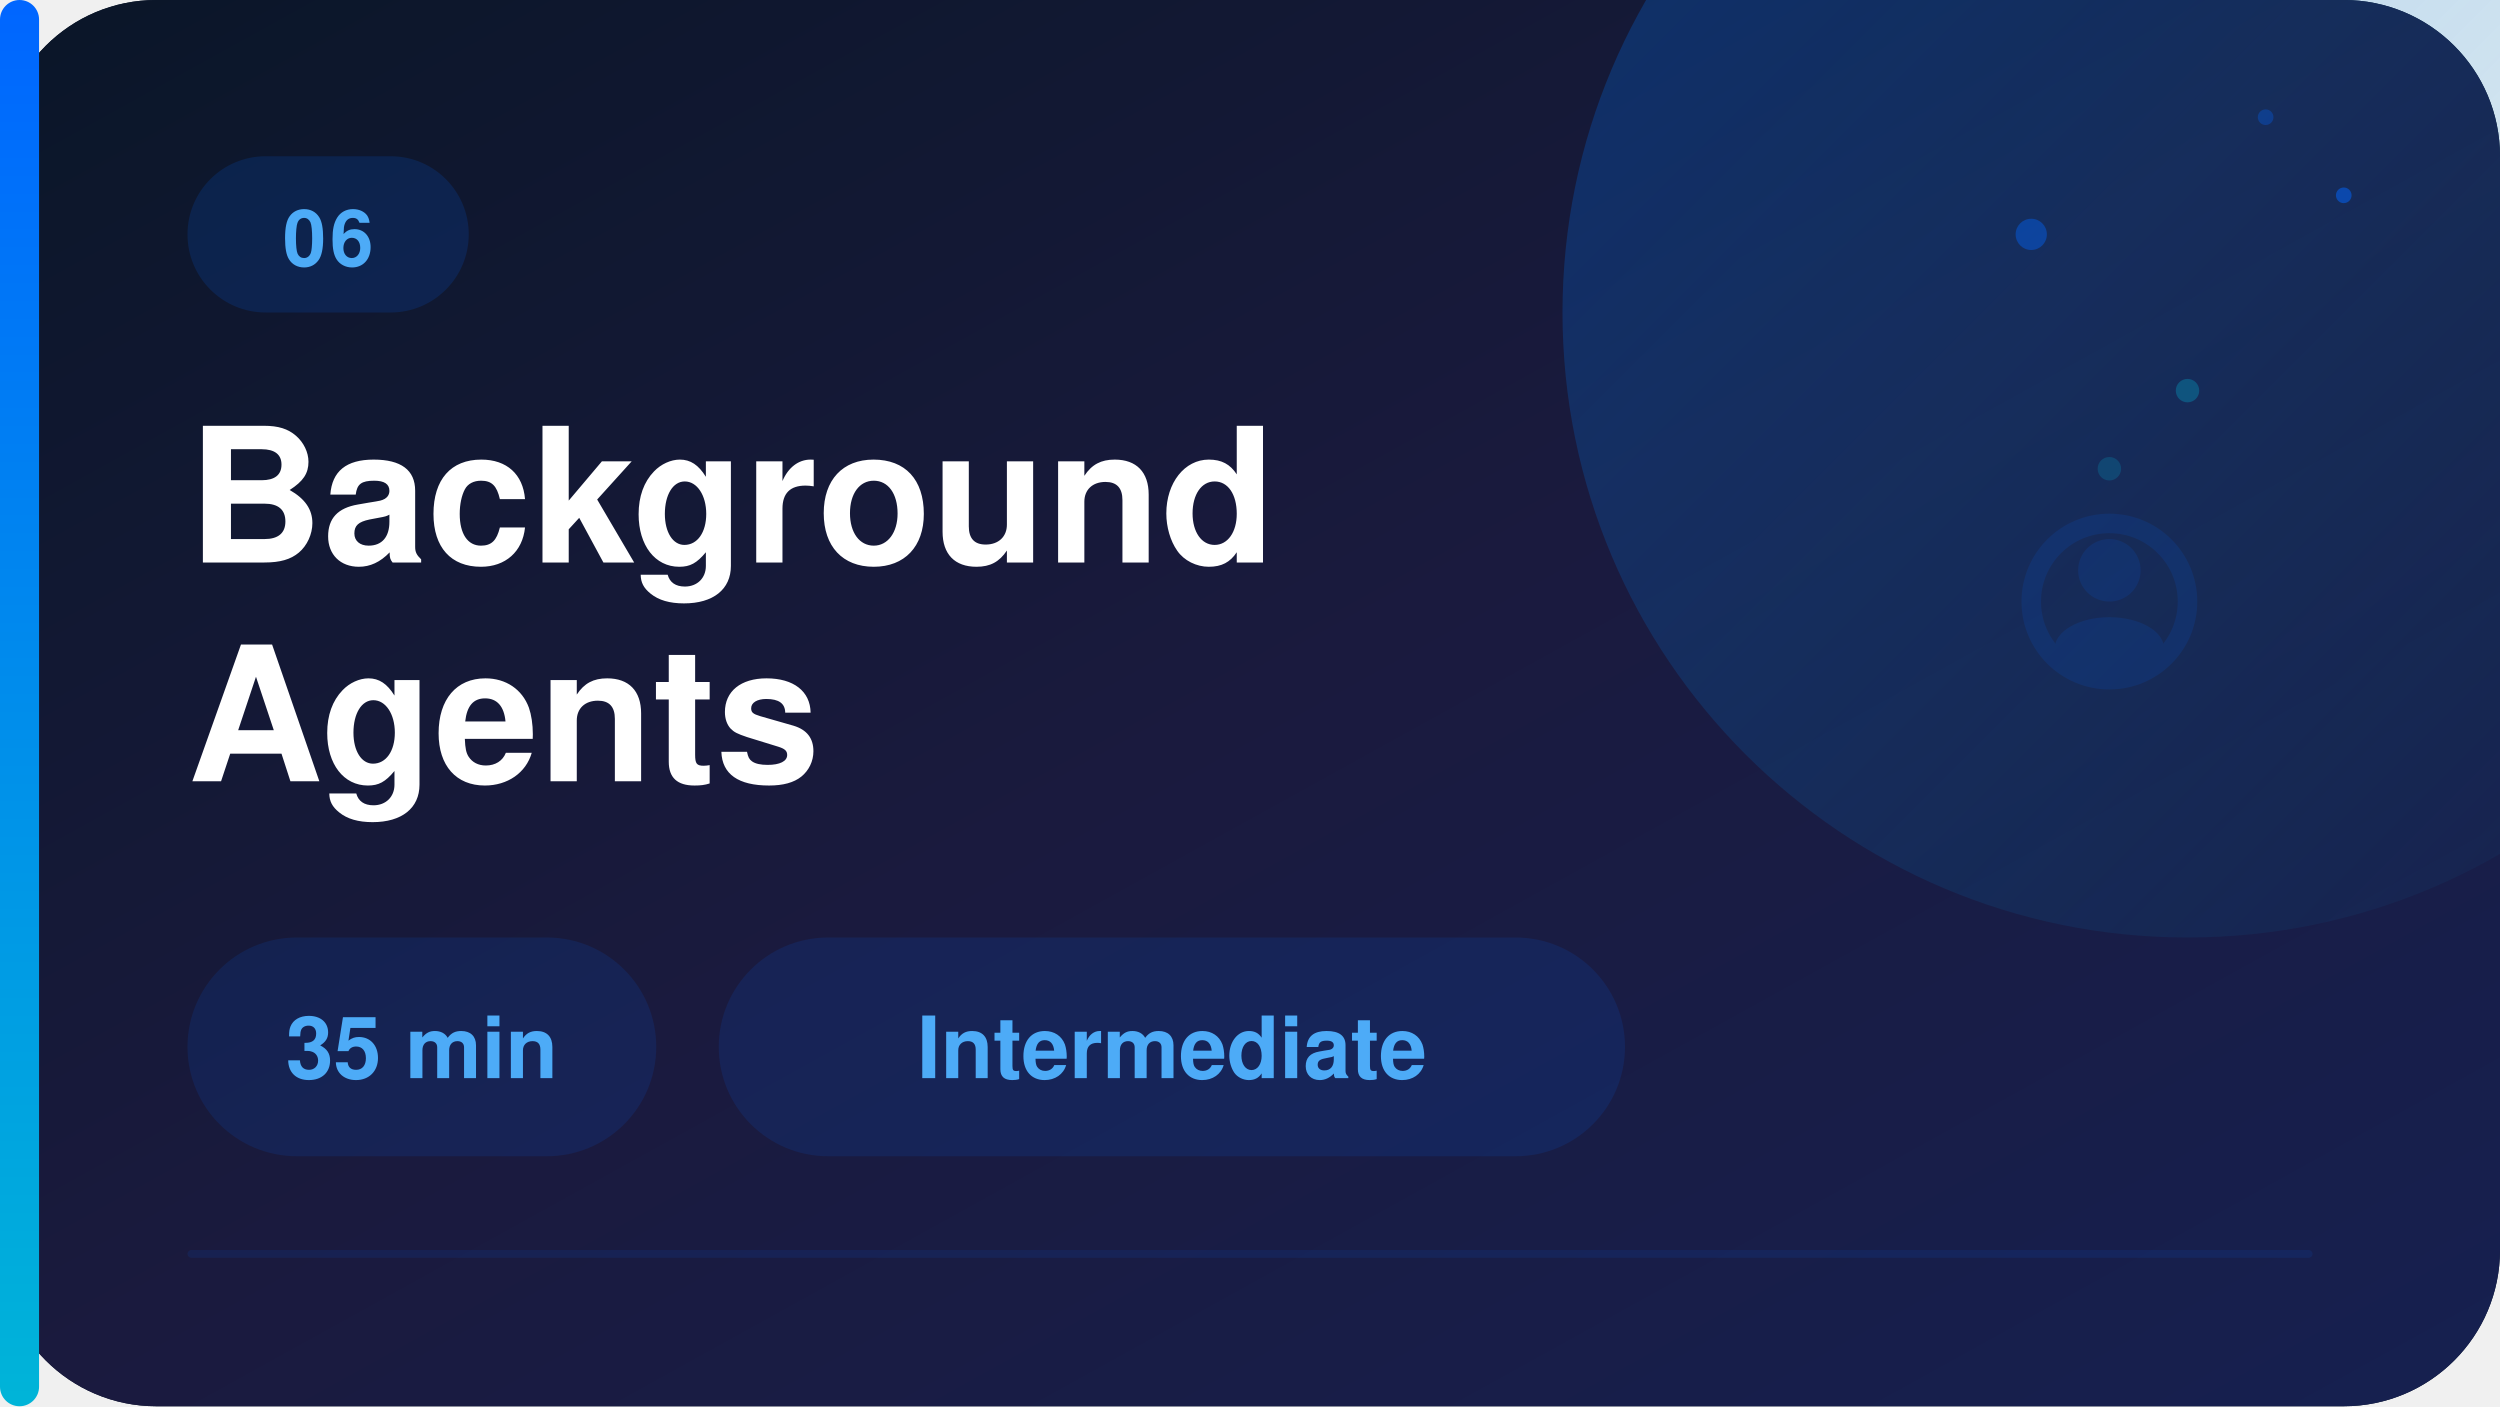
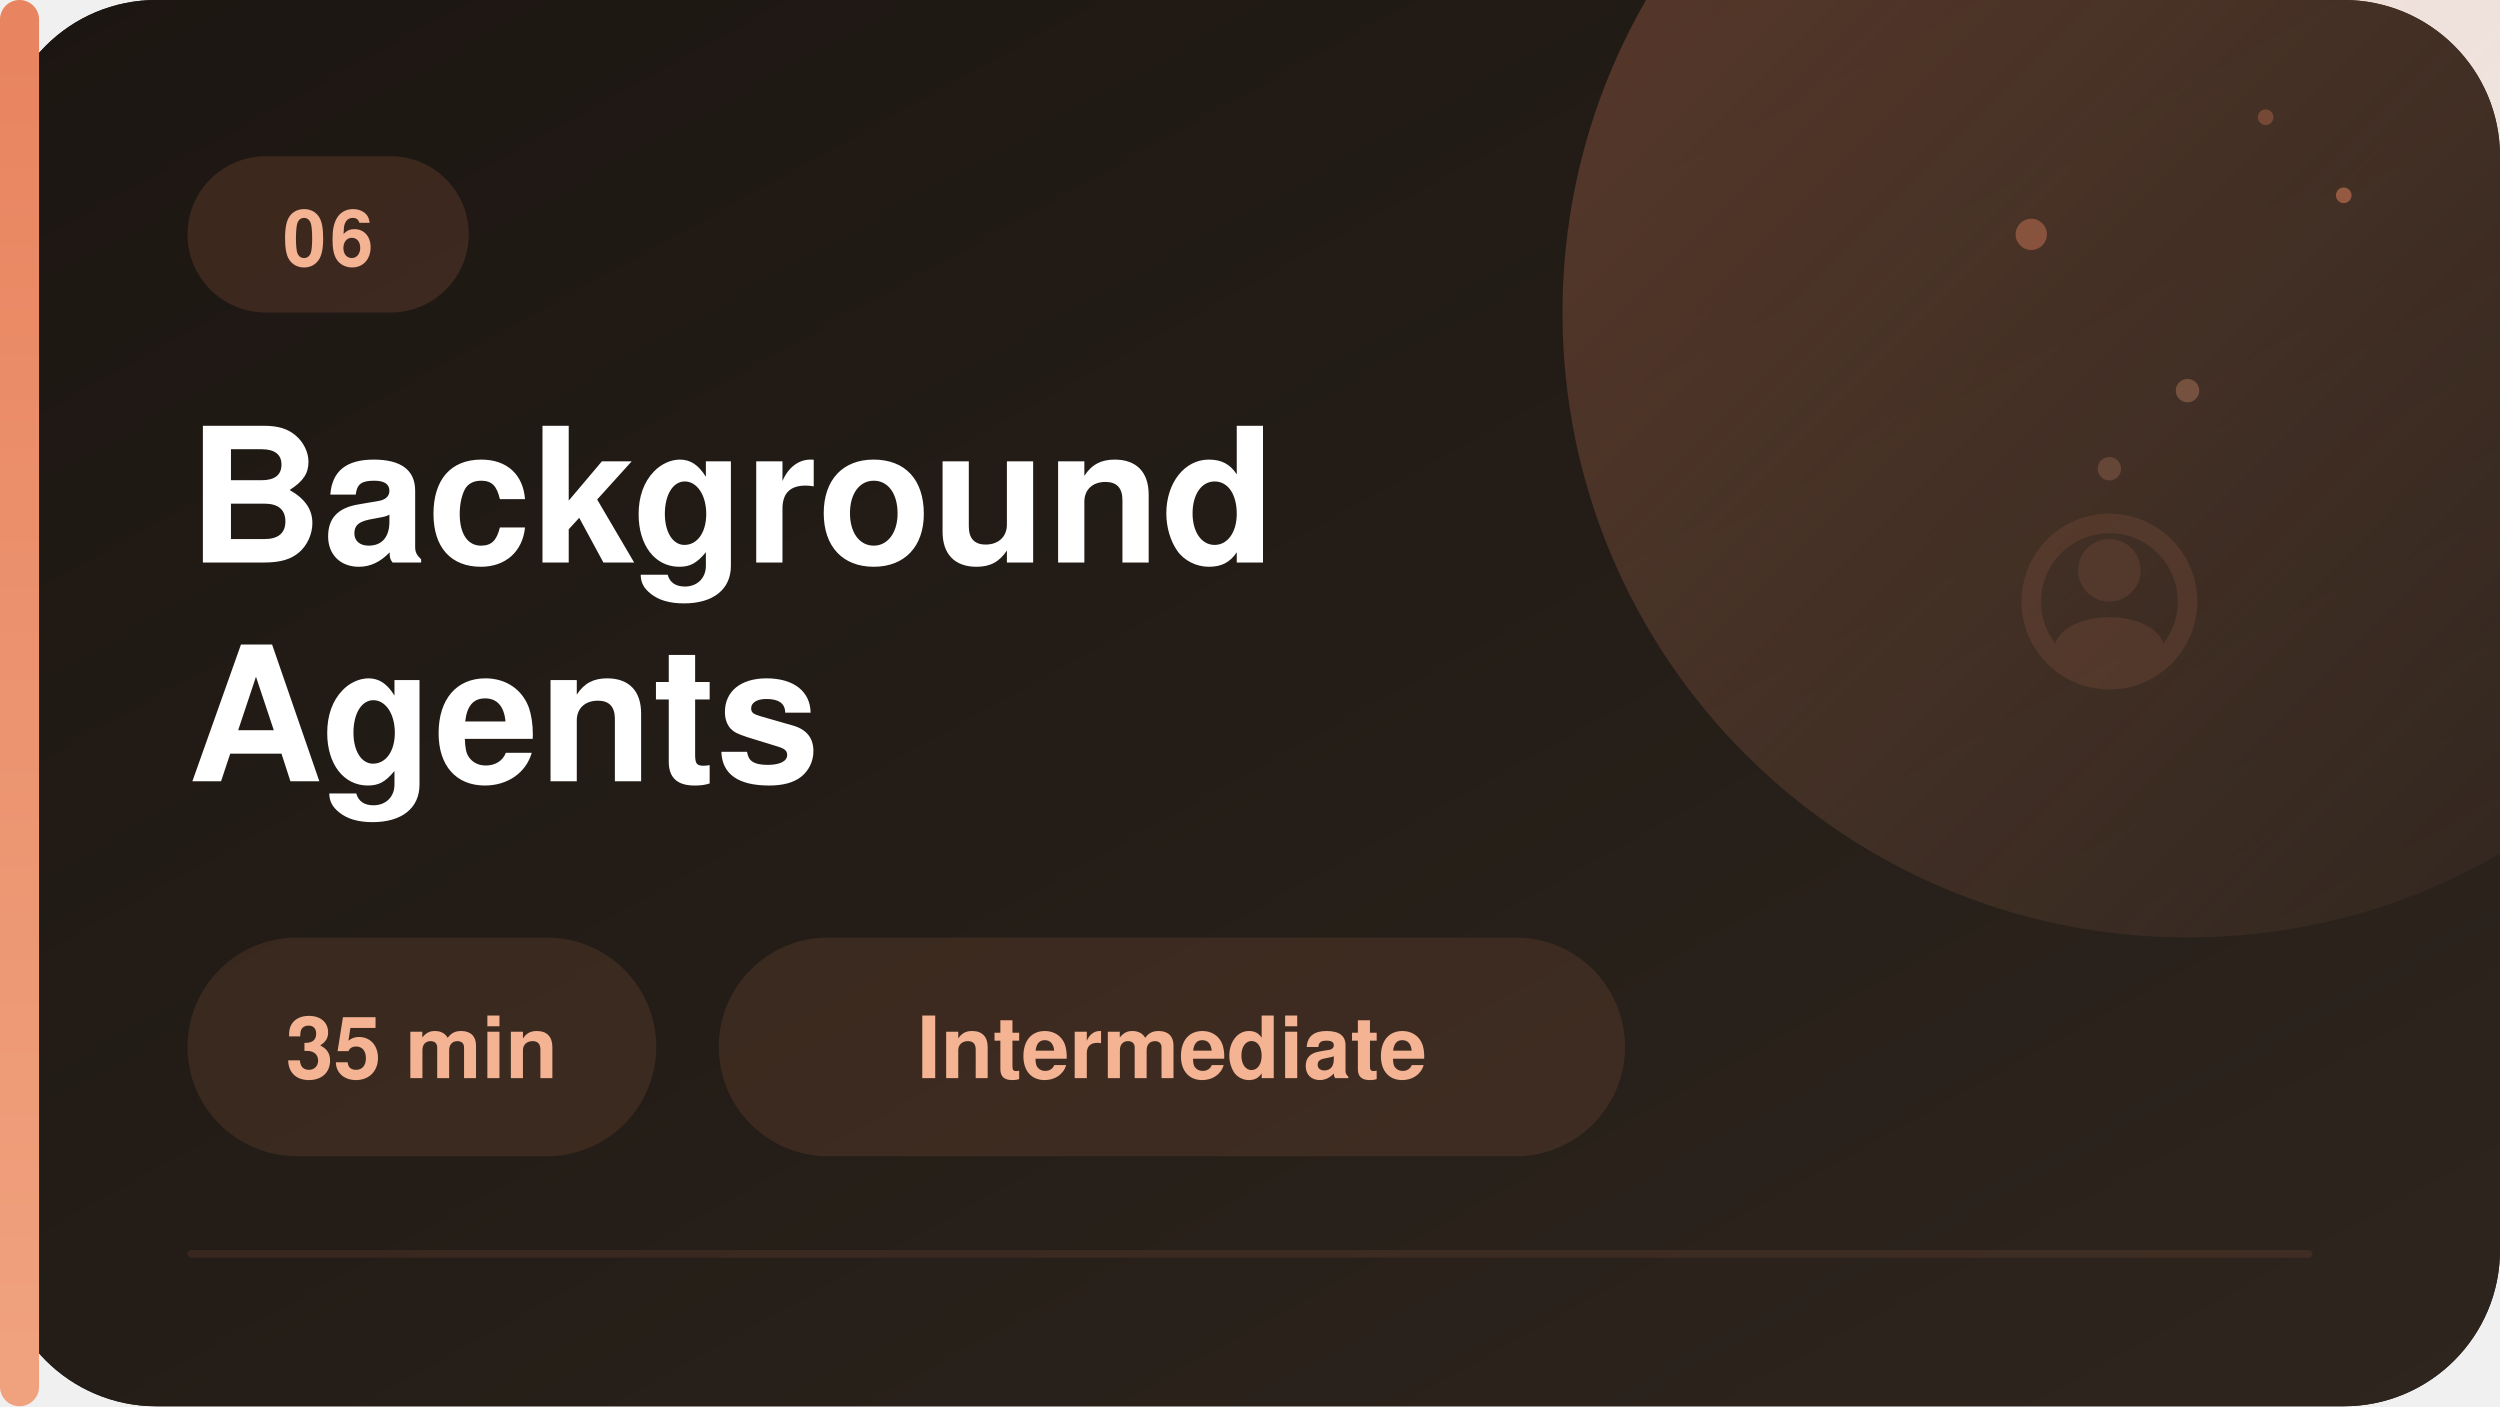
<svg xmlns="http://www.w3.org/2000/svg" width="320" height="180" viewBox="0 0 320 180">
  <defs>
    <linearGradient id="bg" x1="0%" y1="0%" x2="100%" y2="100%">
-       <stop offset="0%" stop-color="#0a1628" />
-       <stop offset="50%" stop-color="#1a1a3e" />
-       <stop offset="100%" stop-color="#162050" />
+       <stop offset="0%" stop-color="#1c1612" />
+       <stop offset="50%" stop-color="#241d17" />
+       <stop offset="100%" stop-color="#2e251e" />
    </linearGradient>
    <linearGradient id="glow" x1="0%" y1="0%" x2="100%" y2="100%">
-       <stop offset="0%" stop-color="#0066FF" stop-opacity="0.3" />
-       <stop offset="100%" stop-color="#00b4d8" stop-opacity="0" />
+       <stop offset="0%" stop-color="#e8845f" stop-opacity="0.3" />
+       <stop offset="100%" stop-color="#f0a27f" stop-opacity="0" />
    </linearGradient>
    <linearGradient id="bar" x1="0%" y1="0%" x2="0%" y2="100%">
-       <stop offset="0%" stop-color="#0066FF" />
-       <stop offset="100%" stop-color="#00b4d8" />
+       <stop offset="0%" stop-color="#e8845f" />
+       <stop offset="100%" stop-color="#f0a27f" />
    </linearGradient>
  </defs>
-   <rect width="320" height="180" rx="20" fill="#0a1628" />
+   <rect width="320" height="180" rx="20" fill="#1c1612" />
  <rect width="320" height="180" rx="20" fill="url(#bg)" />
  <circle cx="280" cy="40" r="80" fill="url(#glow)" />
-   <circle cx="260" cy="30" r="2" fill="#0066FF" opacity="0.4" />
-   <circle cx="280" cy="50" r="1.5" fill="#00b4d8" opacity="0.3" />
-   <circle cx="300" cy="25" r="1" fill="#0066FF" opacity="0.5" />
-   <circle cx="270" cy="60" r="1.5" fill="#00b4d8" opacity="0.2" />
-   <circle cx="290" cy="15" r="1" fill="#0066FF" opacity="0.3" />
+   <circle cx="260" cy="30" r="2" fill="#e8845f" opacity="0.4" />
+   <circle cx="280" cy="50" r="1.5" fill="#f0a27f" opacity="0.3" />
+   <circle cx="300" cy="25" r="1" fill="#e8845f" opacity="0.5" />
+   <circle cx="270" cy="60" r="1.5" fill="#f0a27f" opacity="0.2" />
+   <circle cx="290" cy="15" r="1" fill="#e8845f" opacity="0.3" />
  <rect x="0" y="0" width="5" height="180" rx="2.5" fill="url(#bar)" />
-   <rect x="24" y="20" width="36" height="20" rx="10" fill="#0066FF" opacity="0.15" />
-   <text x="42" y="34" font-family="'Segoe UI', Helvetica, Arial, sans-serif" font-size="10" fill="#4dabf7" font-weight="700" text-anchor="middle" letter-spacing="0.5">06</text>
-   <text x="24" y="72" font-family="'Segoe UI', Helvetica, Arial, sans-serif" font-size="24" fill="#ffffff" font-weight="700">Background</text>
-   <text x="24" y="100" font-family="'Segoe UI', Helvetica, Arial, sans-serif" font-size="24" fill="#ffffff" font-weight="700">Agents</text>
+   <rect x="24" y="20" width="36" height="20" rx="10" fill="#e8845f" opacity="0.15" />
+   <text x="42" y="34" font-family="-apple-system, 'Segoe UI', Helvetica, Arial, sans-serif" font-size="10" fill="#f4b393" font-weight="700" text-anchor="middle" letter-spacing="0.5">06</text>
+   <text x="24" y="72" font-family="-apple-system, 'Segoe UI', Helvetica, Arial, sans-serif" font-size="24" fill="#ffffff" font-weight="700">Background</text>
+   <text x="24" y="100" font-family="-apple-system, 'Segoe UI', Helvetica, Arial, sans-serif" font-size="24" fill="#ffffff" font-weight="700">Agents</text>
  <g transform="translate(255, 65)" opacity="0.12">
-     <circle cx="15" cy="12" r="10" fill="none" stroke="#0066FF" stroke-width="2.5" />
-     <circle cx="15" cy="8" r="4" fill="#0066FF" />
-     <ellipse cx="15" cy="18" rx="7" ry="4" fill="#0066FF" />
+     <circle cx="15" cy="12" r="10" fill="none" stroke="#e8845f" stroke-width="2.5" />
+     <circle cx="15" cy="8" r="4" fill="#e8845f" />
+     <ellipse cx="15" cy="18" rx="7" ry="4" fill="#e8845f" />
  </g>
-   <rect x="24" y="120" width="60" height="28" rx="14" fill="#0066FF" opacity="0.12" />
-   <text x="54" y="138" font-family="'Segoe UI', Helvetica, Arial, sans-serif" font-size="11" fill="#4dabf7" font-weight="600" text-anchor="middle">35 min</text>
-   <rect x="92" y="120" width="116" height="28" rx="14" fill="#0066FF" opacity="0.12" />
-   <text x="150" y="138" font-family="'Segoe UI', Helvetica, Arial, sans-serif" font-size="11" fill="#4dabf7" font-weight="600" text-anchor="middle">Intermediate</text>
-   <rect x="24" y="160" width="272" height="1" fill="#0066FF" opacity="0.1" rx="0.5" />
+   <rect x="24" y="120" width="60" height="28" rx="14" fill="#e8845f" opacity="0.12" />
+   <text x="54" y="138" font-family="-apple-system, 'Segoe UI', Helvetica, Arial, sans-serif" font-size="11" fill="#f4b393" font-weight="600" text-anchor="middle">35 min</text>
+   <rect x="92" y="120" width="116" height="28" rx="14" fill="#e8845f" opacity="0.12" />
+   <text x="150" y="138" font-family="-apple-system, 'Segoe UI', Helvetica, Arial, sans-serif" font-size="11" fill="#f4b393" font-weight="600" text-anchor="middle">Intermediate</text>
+   <rect x="24" y="160" width="272" height="1" fill="#e8845f" opacity="0.1" rx="0.5" />
</svg>
